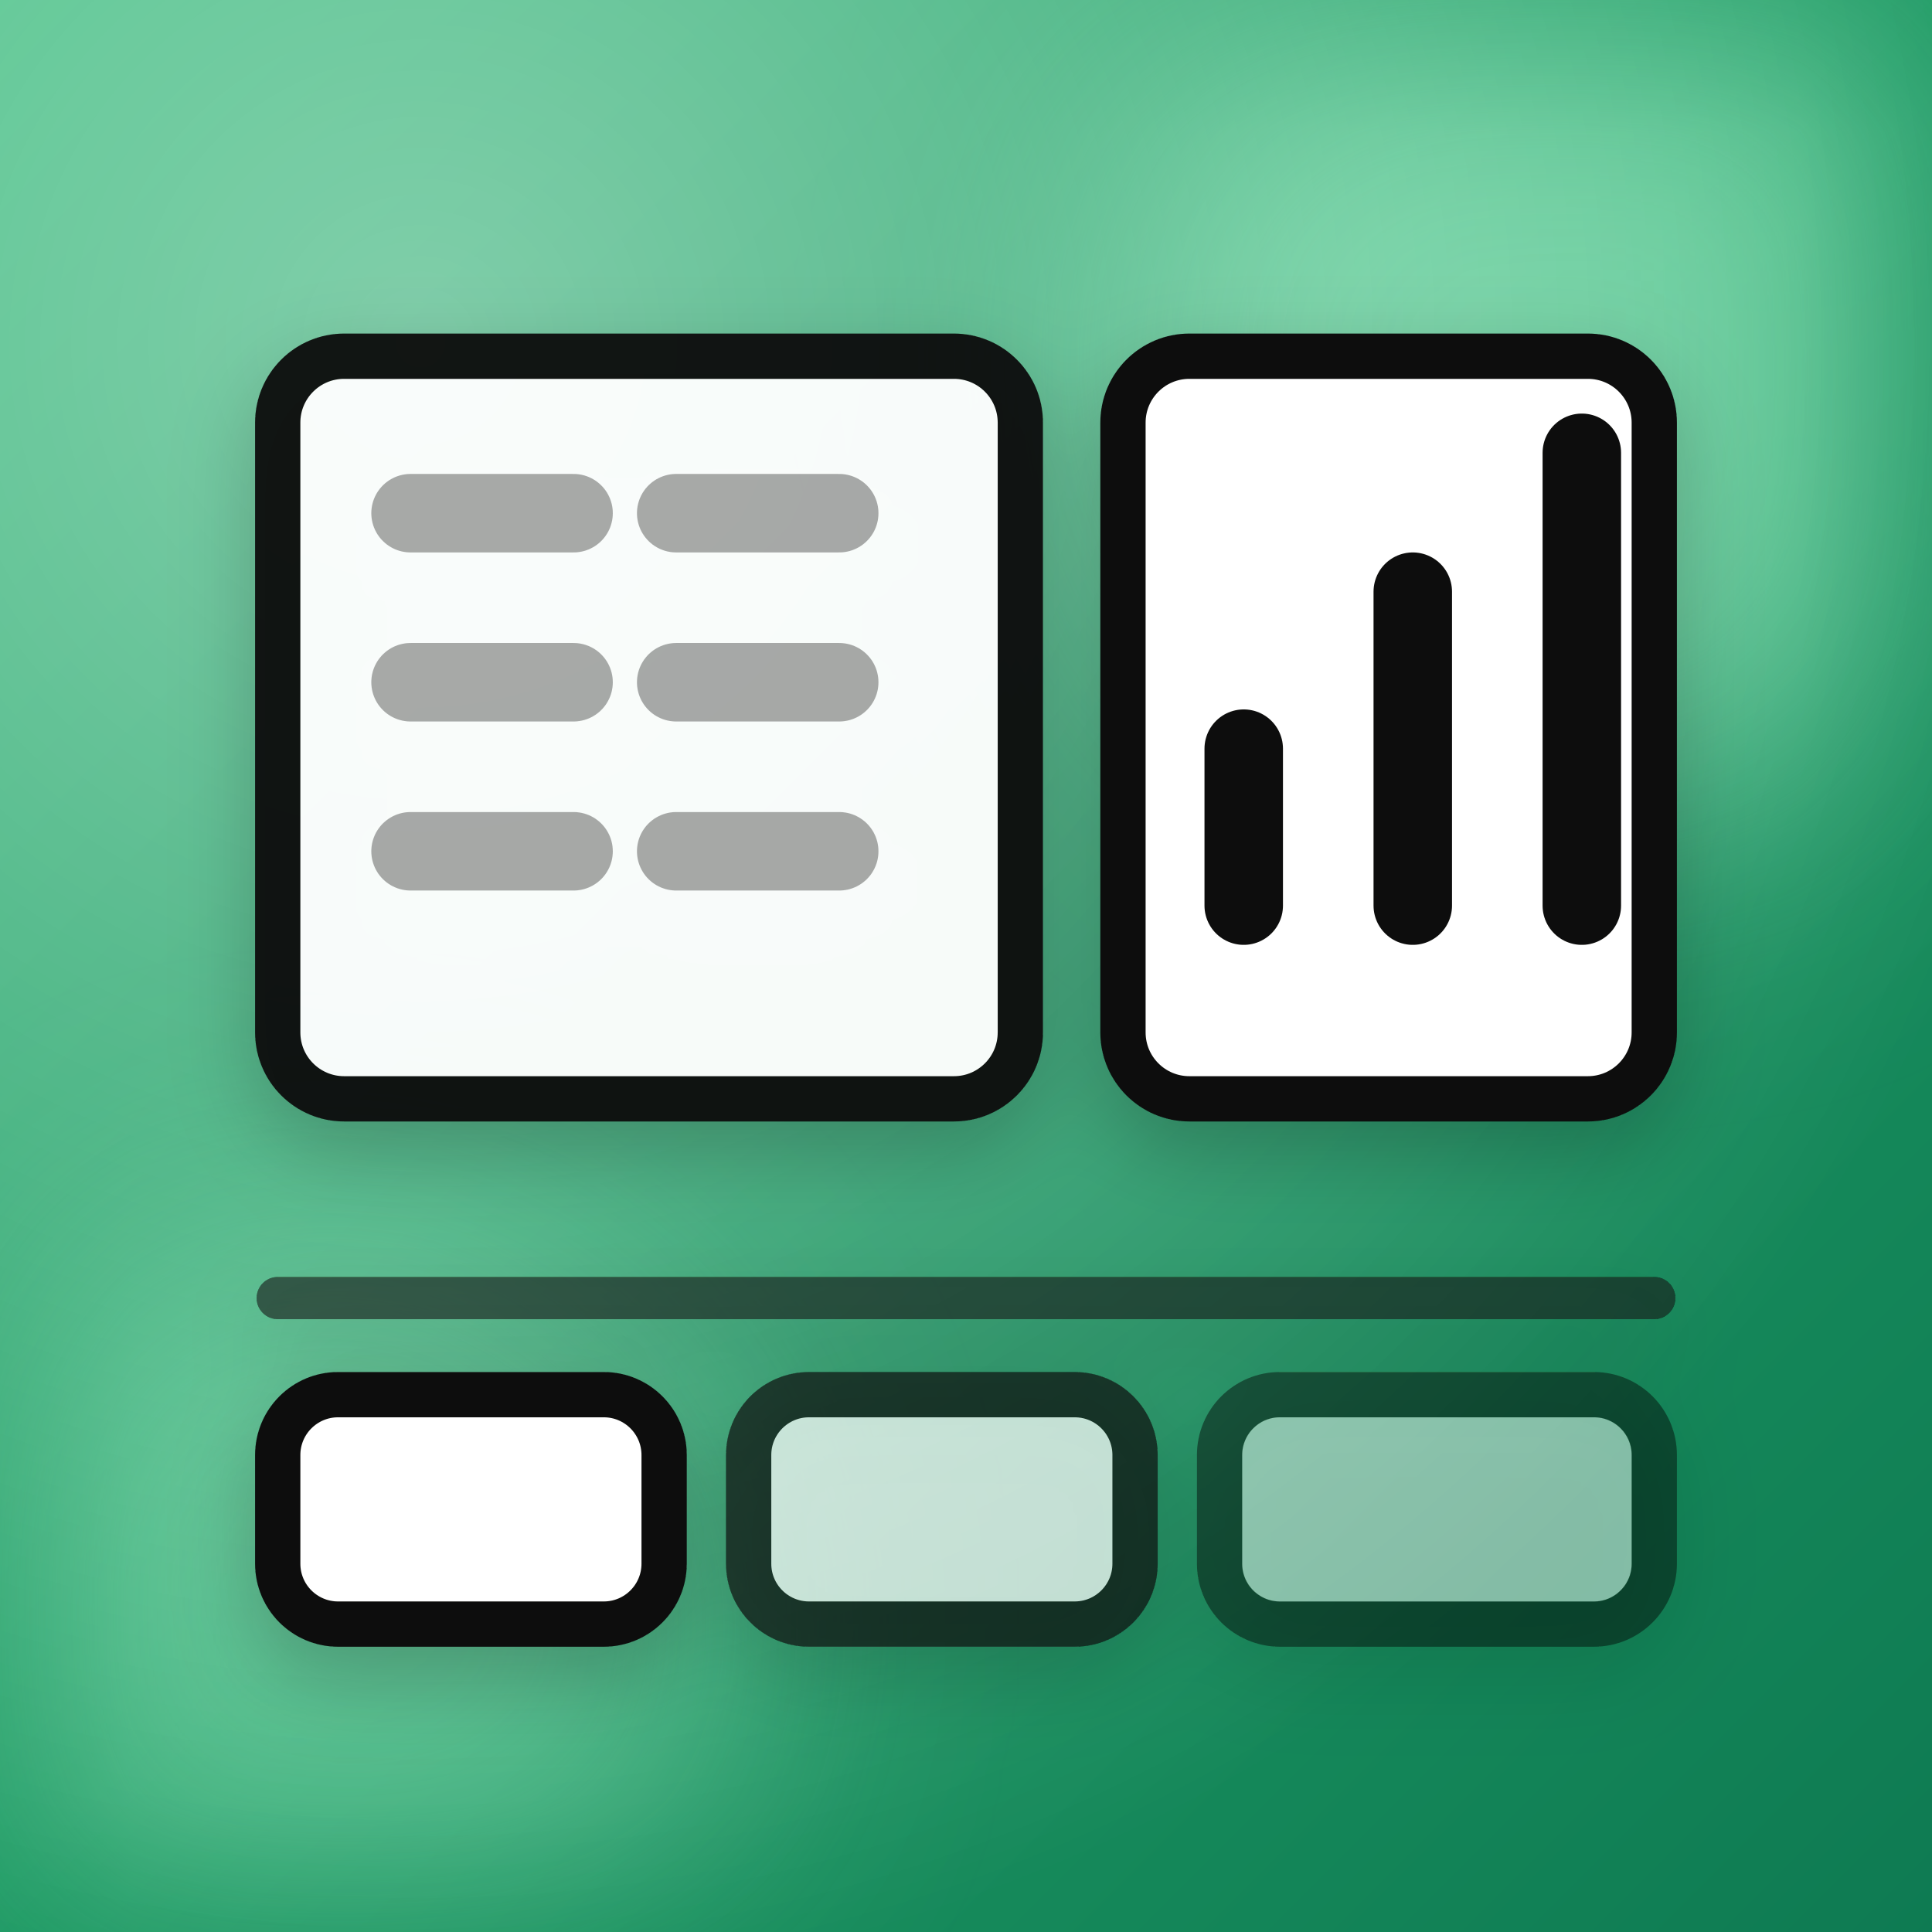
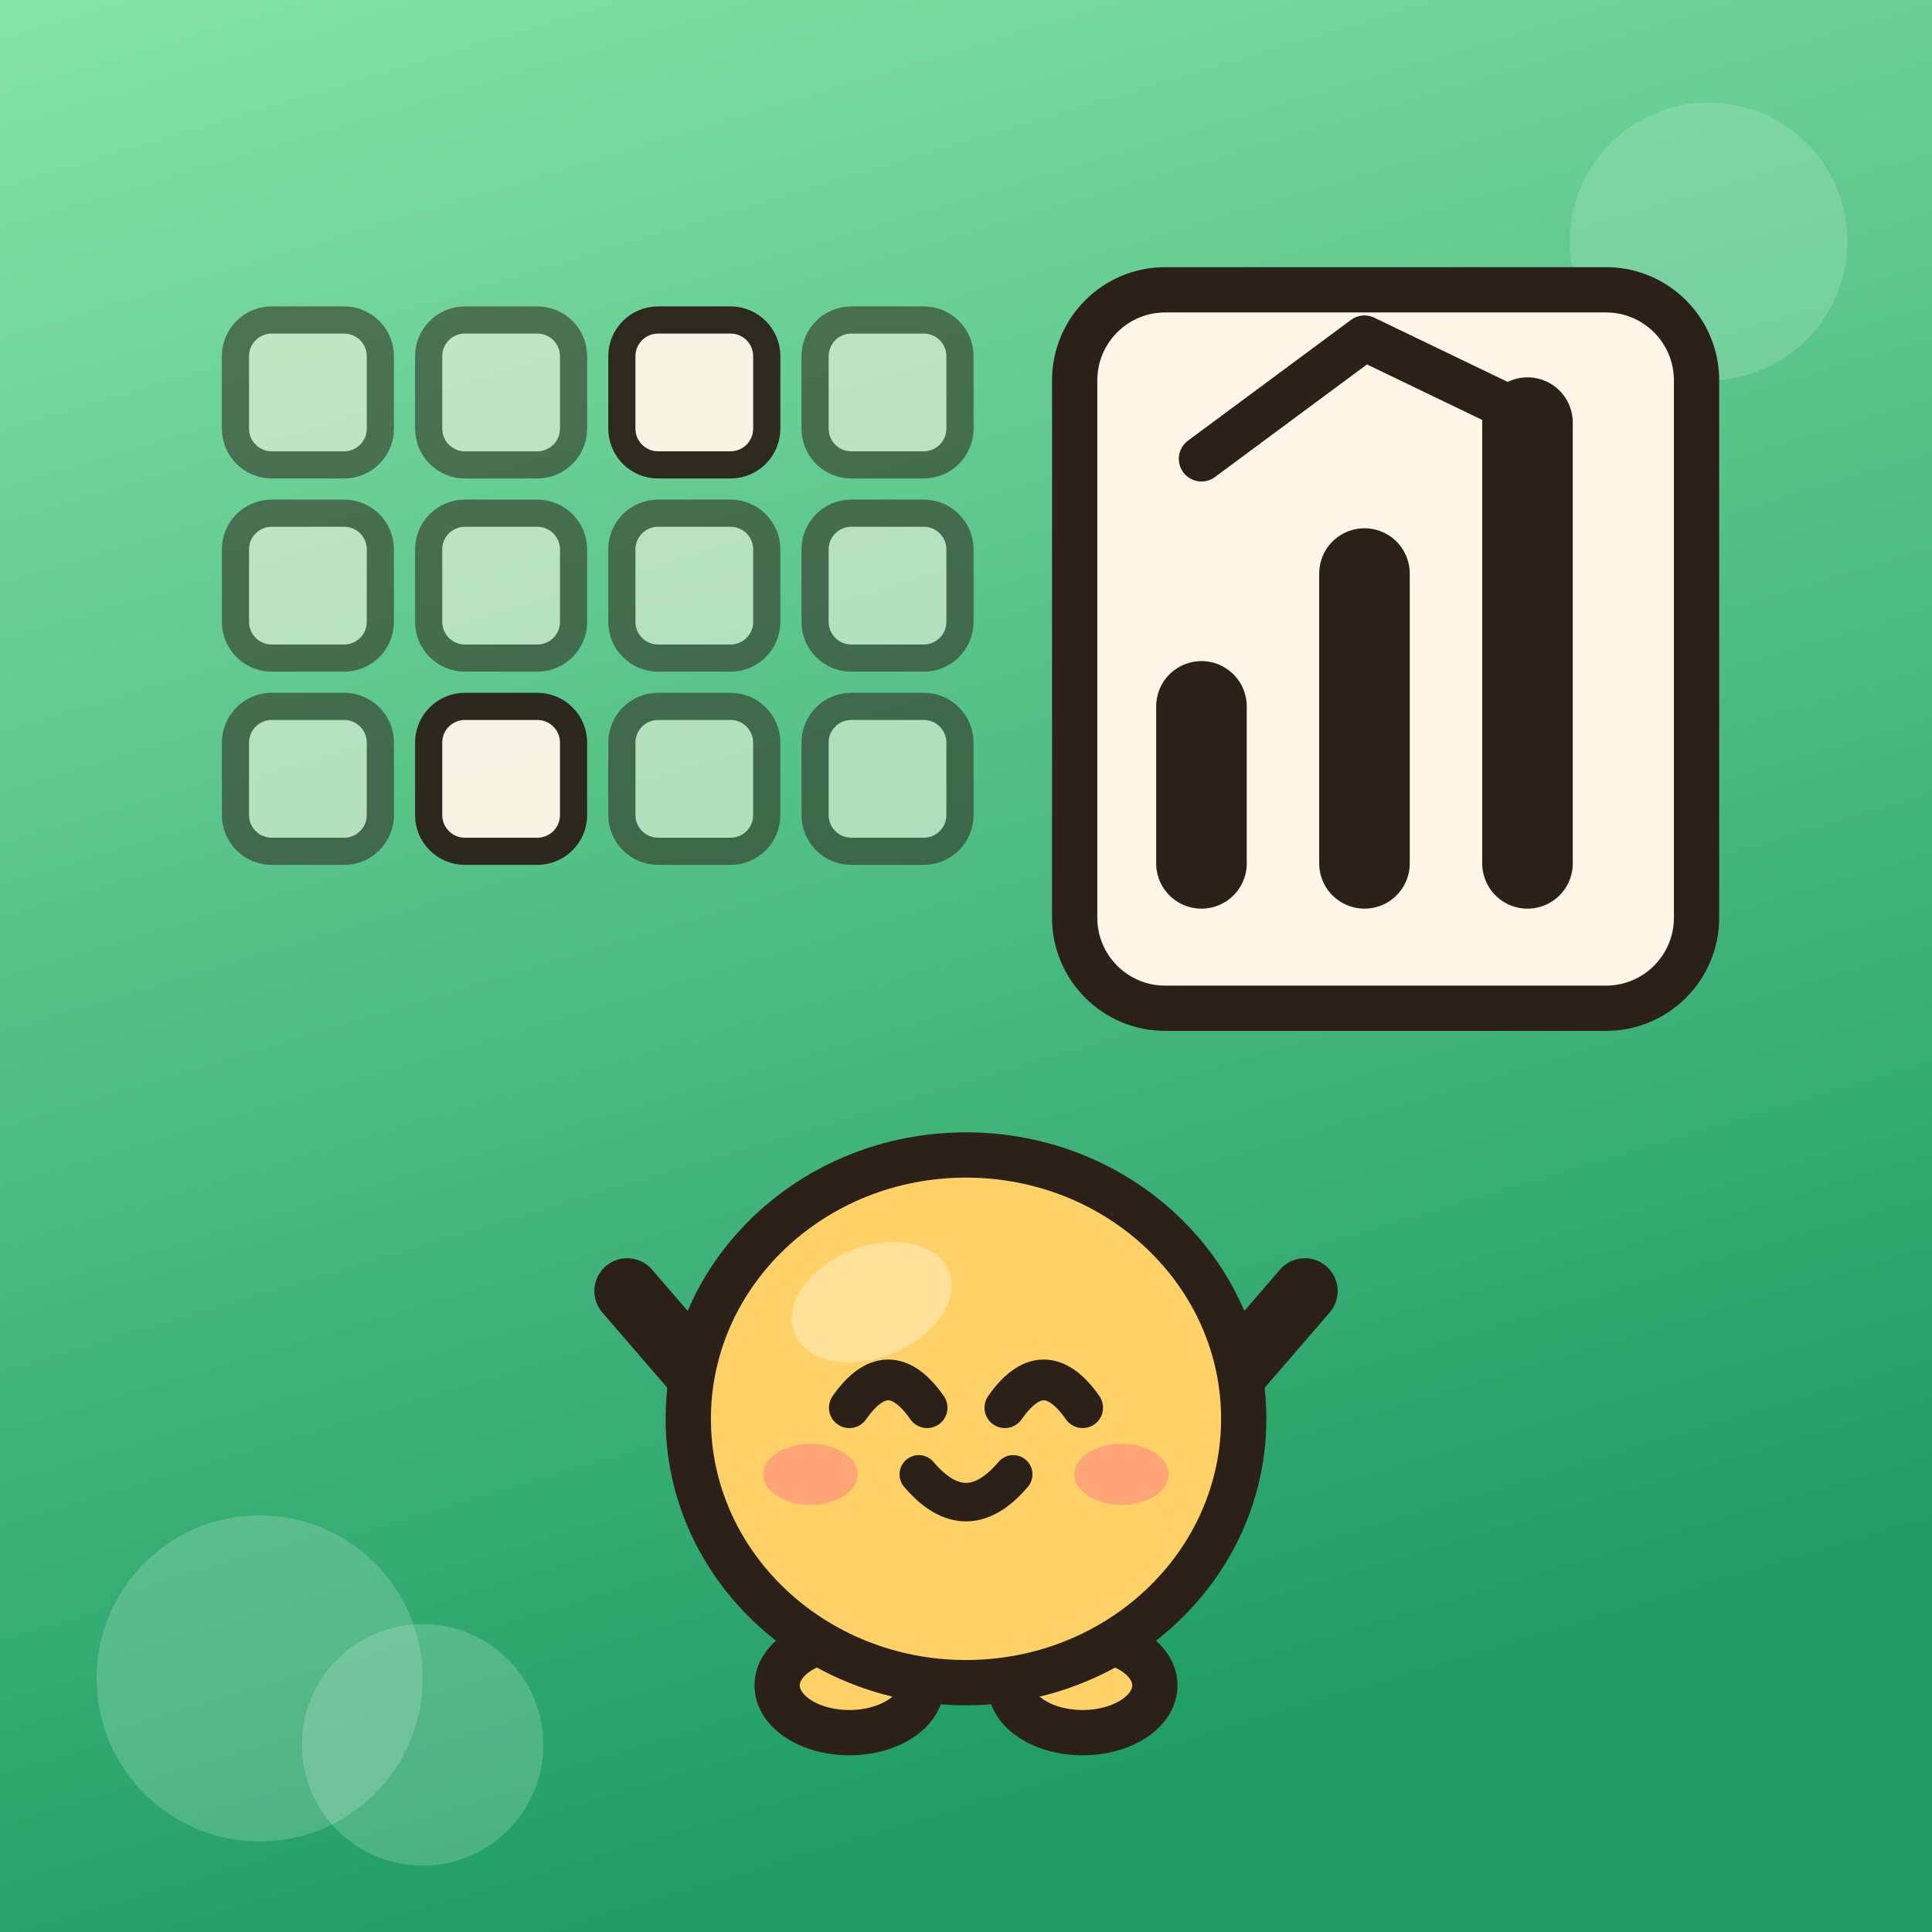
<svg xmlns="http://www.w3.org/2000/svg" viewBox="0 0 640 640" width="640" height="640" role="img">
  <defs>
-     <linearGradient id="g" x1="0" y1="0" x2="1" y2="1">
-       <stop offset="0" stop-color="#2bb673" />
-       <stop offset="1" stop-color="#0e7a52" />
+     <linearGradient id="bg" x1="0" y1="0" x2=".3" y2="1">
+       <stop offset="0" stop-color="#86e3a9" />
+       <stop offset="1" stop-color="#1f9d63" />
    </linearGradient>
-     <radialGradient id="h" cx="22%" cy="18%" r="85%">
-       <stop offset="0" stop-color="#fff" stop-opacity=".42" />
-       <stop offset="1" stop-color="#fff" stop-opacity="0" />
-     </radialGradient>
-     <filter id="b" x="-40%" y="-40%" width="180%" height="180%">
-       <feGaussianBlur stdDeviation="46" />
-     </filter>
-     <filter id="s" x="-30%" y="-30%" width="160%" height="160%">
-       <feDropShadow dx="0" dy="10" stdDeviation="14" flood-color="#000" flood-opacity=".22" />
-     </filter>
  </defs>
-   <rect width="640" height="640" fill="url(#g)" />
-   <circle cx="520" cy="120" r="150" fill="#9df5c6" opacity=".55" filter="url(#b)" />
-   <circle cx="110" cy="540" r="130" fill="#9df5c6" opacity=".40" filter="url(#b)" />
-   <rect width="640" height="640" fill="url(#h)" />
-   <g filter="url(#s)" fill="none" stroke="#10100e" stroke-width="15" stroke-linecap="round" stroke-linejoin="round">
-     <rect x="92" y="118" width="246" height="246" rx="22" fill="#ffffff" opacity=".95" />
-     <path d="M136 170h54M224 170h54M136 226h54M224 226h54M136 282h54M224 282h54" stroke-width="26" opacity=".35" />
-     <rect x="372" y="118" width="176" height="246" rx="22" fill="#ffffff" />
-     <path d="M412 300v-52M468 300v-104M524 300v-150" stroke-width="26" />
-     <path d="M92 430h456" stroke-width="14" opacity=".6" />
-     <rect x="92" y="462" width="128" height="76" rx="20" fill="#ffffff" />
-     <rect x="248" y="462" width="128" height="76" rx="20" fill="#ffffff" opacity=".7" />
-     <rect x="404" y="462" width="144" height="76" rx="20" fill="#ffffff" opacity=".45" />
+   <rect width="640" height="640" fill="url(#bg)" />
+   <circle cx="86" cy="556" r="54" fill="#fff" opacity=".18" />
+   <circle cx="140" cy="578" r="40" fill="#fff" opacity=".18" />
+   <circle cx="566" cy="80" r="46" fill="#fff" opacity=".16" />
+   <g fill="none" stroke="#2b2118" stroke-width="15" stroke-linecap="round" stroke-linejoin="round">
+     <rect x="78" y="106" width="48" height="48" rx="12" fill="#fff6e8" opacity="0.55" stroke-width="9" />
+     <rect x="142" y="106" width="48" height="48" rx="12" fill="#fff6e8" opacity="0.55" stroke-width="9" />
+     <rect x="206" y="106" width="48" height="48" rx="12" fill="#fff6e8" opacity="0.95" stroke-width="9" />
+     <rect x="270" y="106" width="48" height="48" rx="12" fill="#fff6e8" opacity="0.55" stroke-width="9" />
+     <rect x="78" y="170" width="48" height="48" rx="12" fill="#fff6e8" opacity="0.55" stroke-width="9" />
+     <rect x="142" y="170" width="48" height="48" rx="12" fill="#fff6e8" opacity="0.55" stroke-width="9" />
+     <rect x="206" y="170" width="48" height="48" rx="12" fill="#fff6e8" opacity="0.55" stroke-width="9" />
+     <rect x="270" y="170" width="48" height="48" rx="12" fill="#fff6e8" opacity="0.55" stroke-width="9" />
+     <rect x="78" y="234" width="48" height="48" rx="12" fill="#fff6e8" opacity="0.55" stroke-width="9" />
+     <rect x="142" y="234" width="48" height="48" rx="12" fill="#fff6e8" opacity="0.95" stroke-width="9" />
+     <rect x="206" y="234" width="48" height="48" rx="12" fill="#fff6e8" opacity="0.55" stroke-width="9" />
+     <rect x="270" y="234" width="48" height="48" rx="12" fill="#fff6e8" opacity="0.55" stroke-width="9" />
+     <rect x="356" y="96" width="206" height="238" rx="30" fill="#fff6e8" />
+     <path d="M398 286v-52M452 286v-96M506 286v-146" stroke-width="30" />
+     <path d="M398 152l54-40 54 26" fill="none" />
+     <ellipse cx="281.36" cy="558.32" rx="23.92" ry="15.64" fill="#ffd166" />
+     <ellipse cx="358.64" cy="558.32" rx="23.92" ry="15.64" fill="#ffd166" />
+     <path d="M242.72 468.16L207.76 427.68" fill="none" stroke-linecap="round" stroke-width="21.75" stroke="#2b2118" />
+     <path d="M397.28 468.16L432.24 427.68" fill="none" stroke-linecap="round" stroke-width="21.75" stroke="#2b2118" />
+     <ellipse cx="320" cy="470" rx="92" ry="87.4" fill="#ffd166" />
+     <ellipse cx="288.72" cy="431.36" rx="27.6" ry="18.4" fill="#fff" opacity=".34" stroke="none" transform="rotate(-22 288.72 431.36)" />
+     <ellipse cx="268.48" cy="488.4" rx="15.64" ry="10.12" fill="#ff9d7a" opacity=".85" stroke="none" />
+     <ellipse cx="371.52" cy="488.4" rx="15.64" ry="10.12" fill="#ff9d7a" opacity=".85" stroke="none" />
+     <path d="M281.36 466.32q12.88 -18.4 25.76 0" fill="none" stroke="#2b2118" stroke-width="13.5" stroke-linecap="round" />
+     <path d="M332.88 466.32q12.88 -18.4 25.76 0" fill="none" stroke="#2b2118" stroke-width="13.5" stroke-linecap="round" />
+     <path d="M304.36 488.4q15.64 18.4 31.28 0" fill="none" stroke="#2b2118" stroke-width="12.75" stroke-linecap="round" />
  </g>
</svg>
